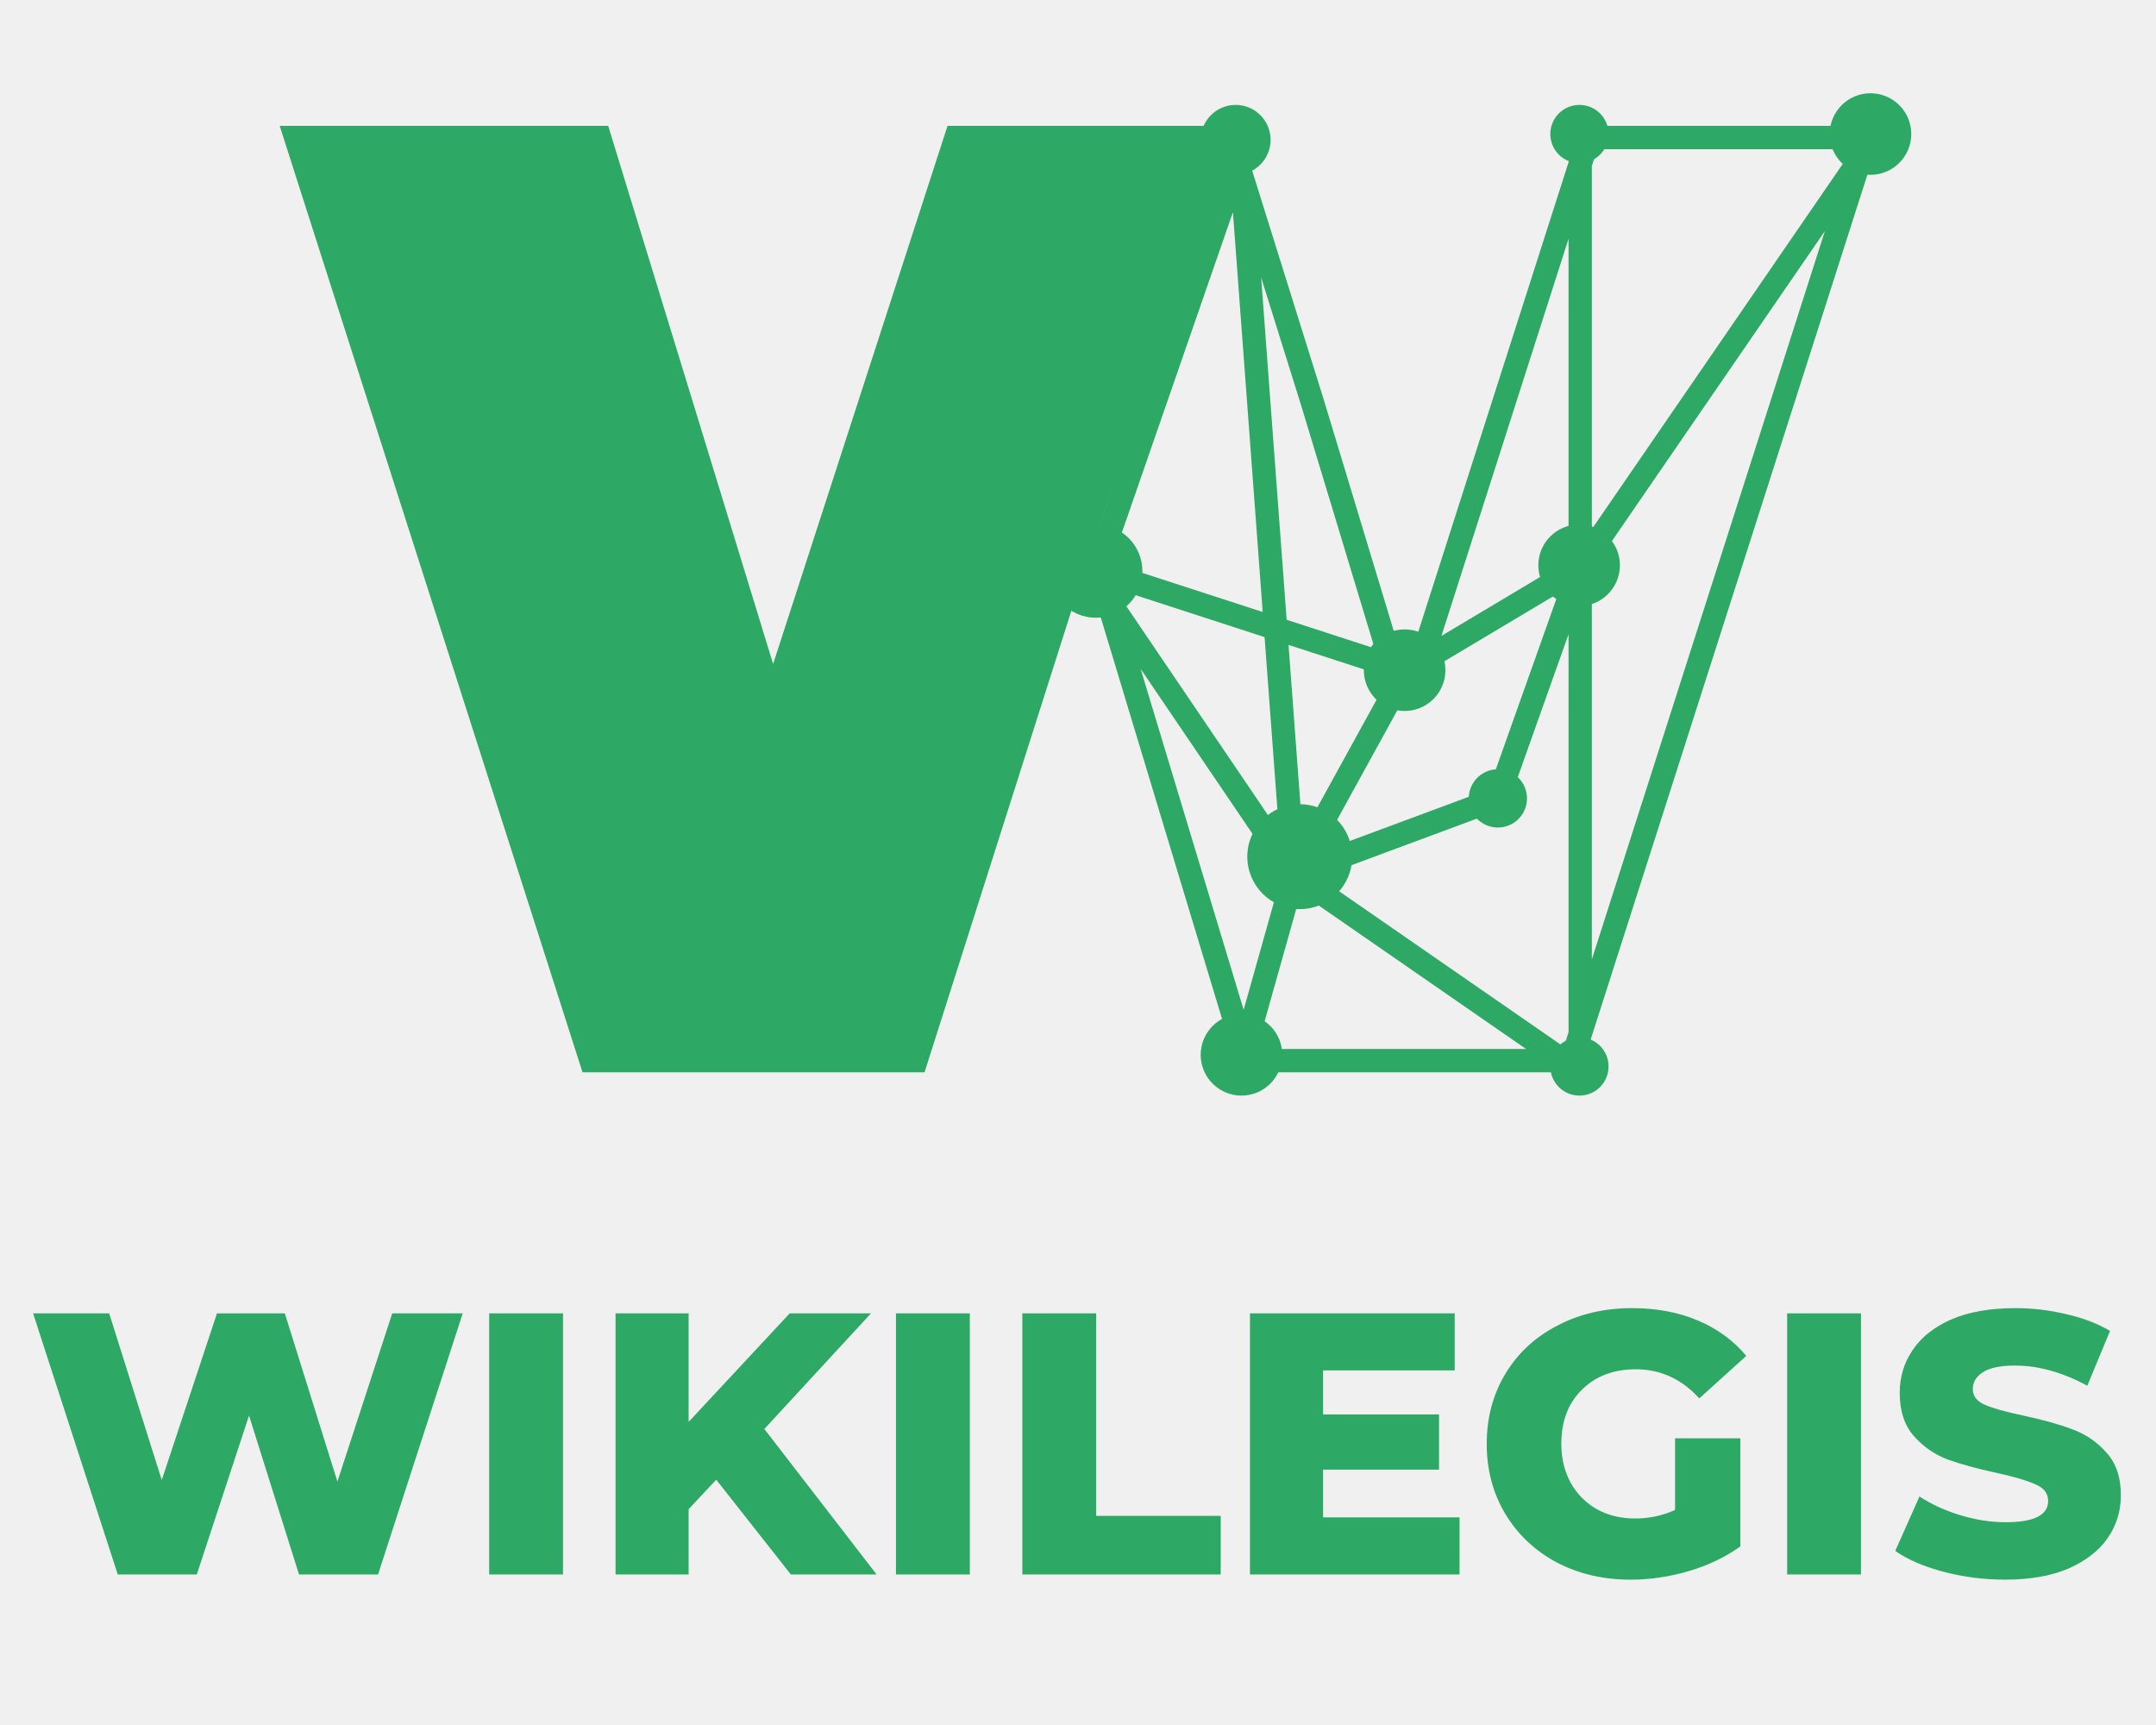
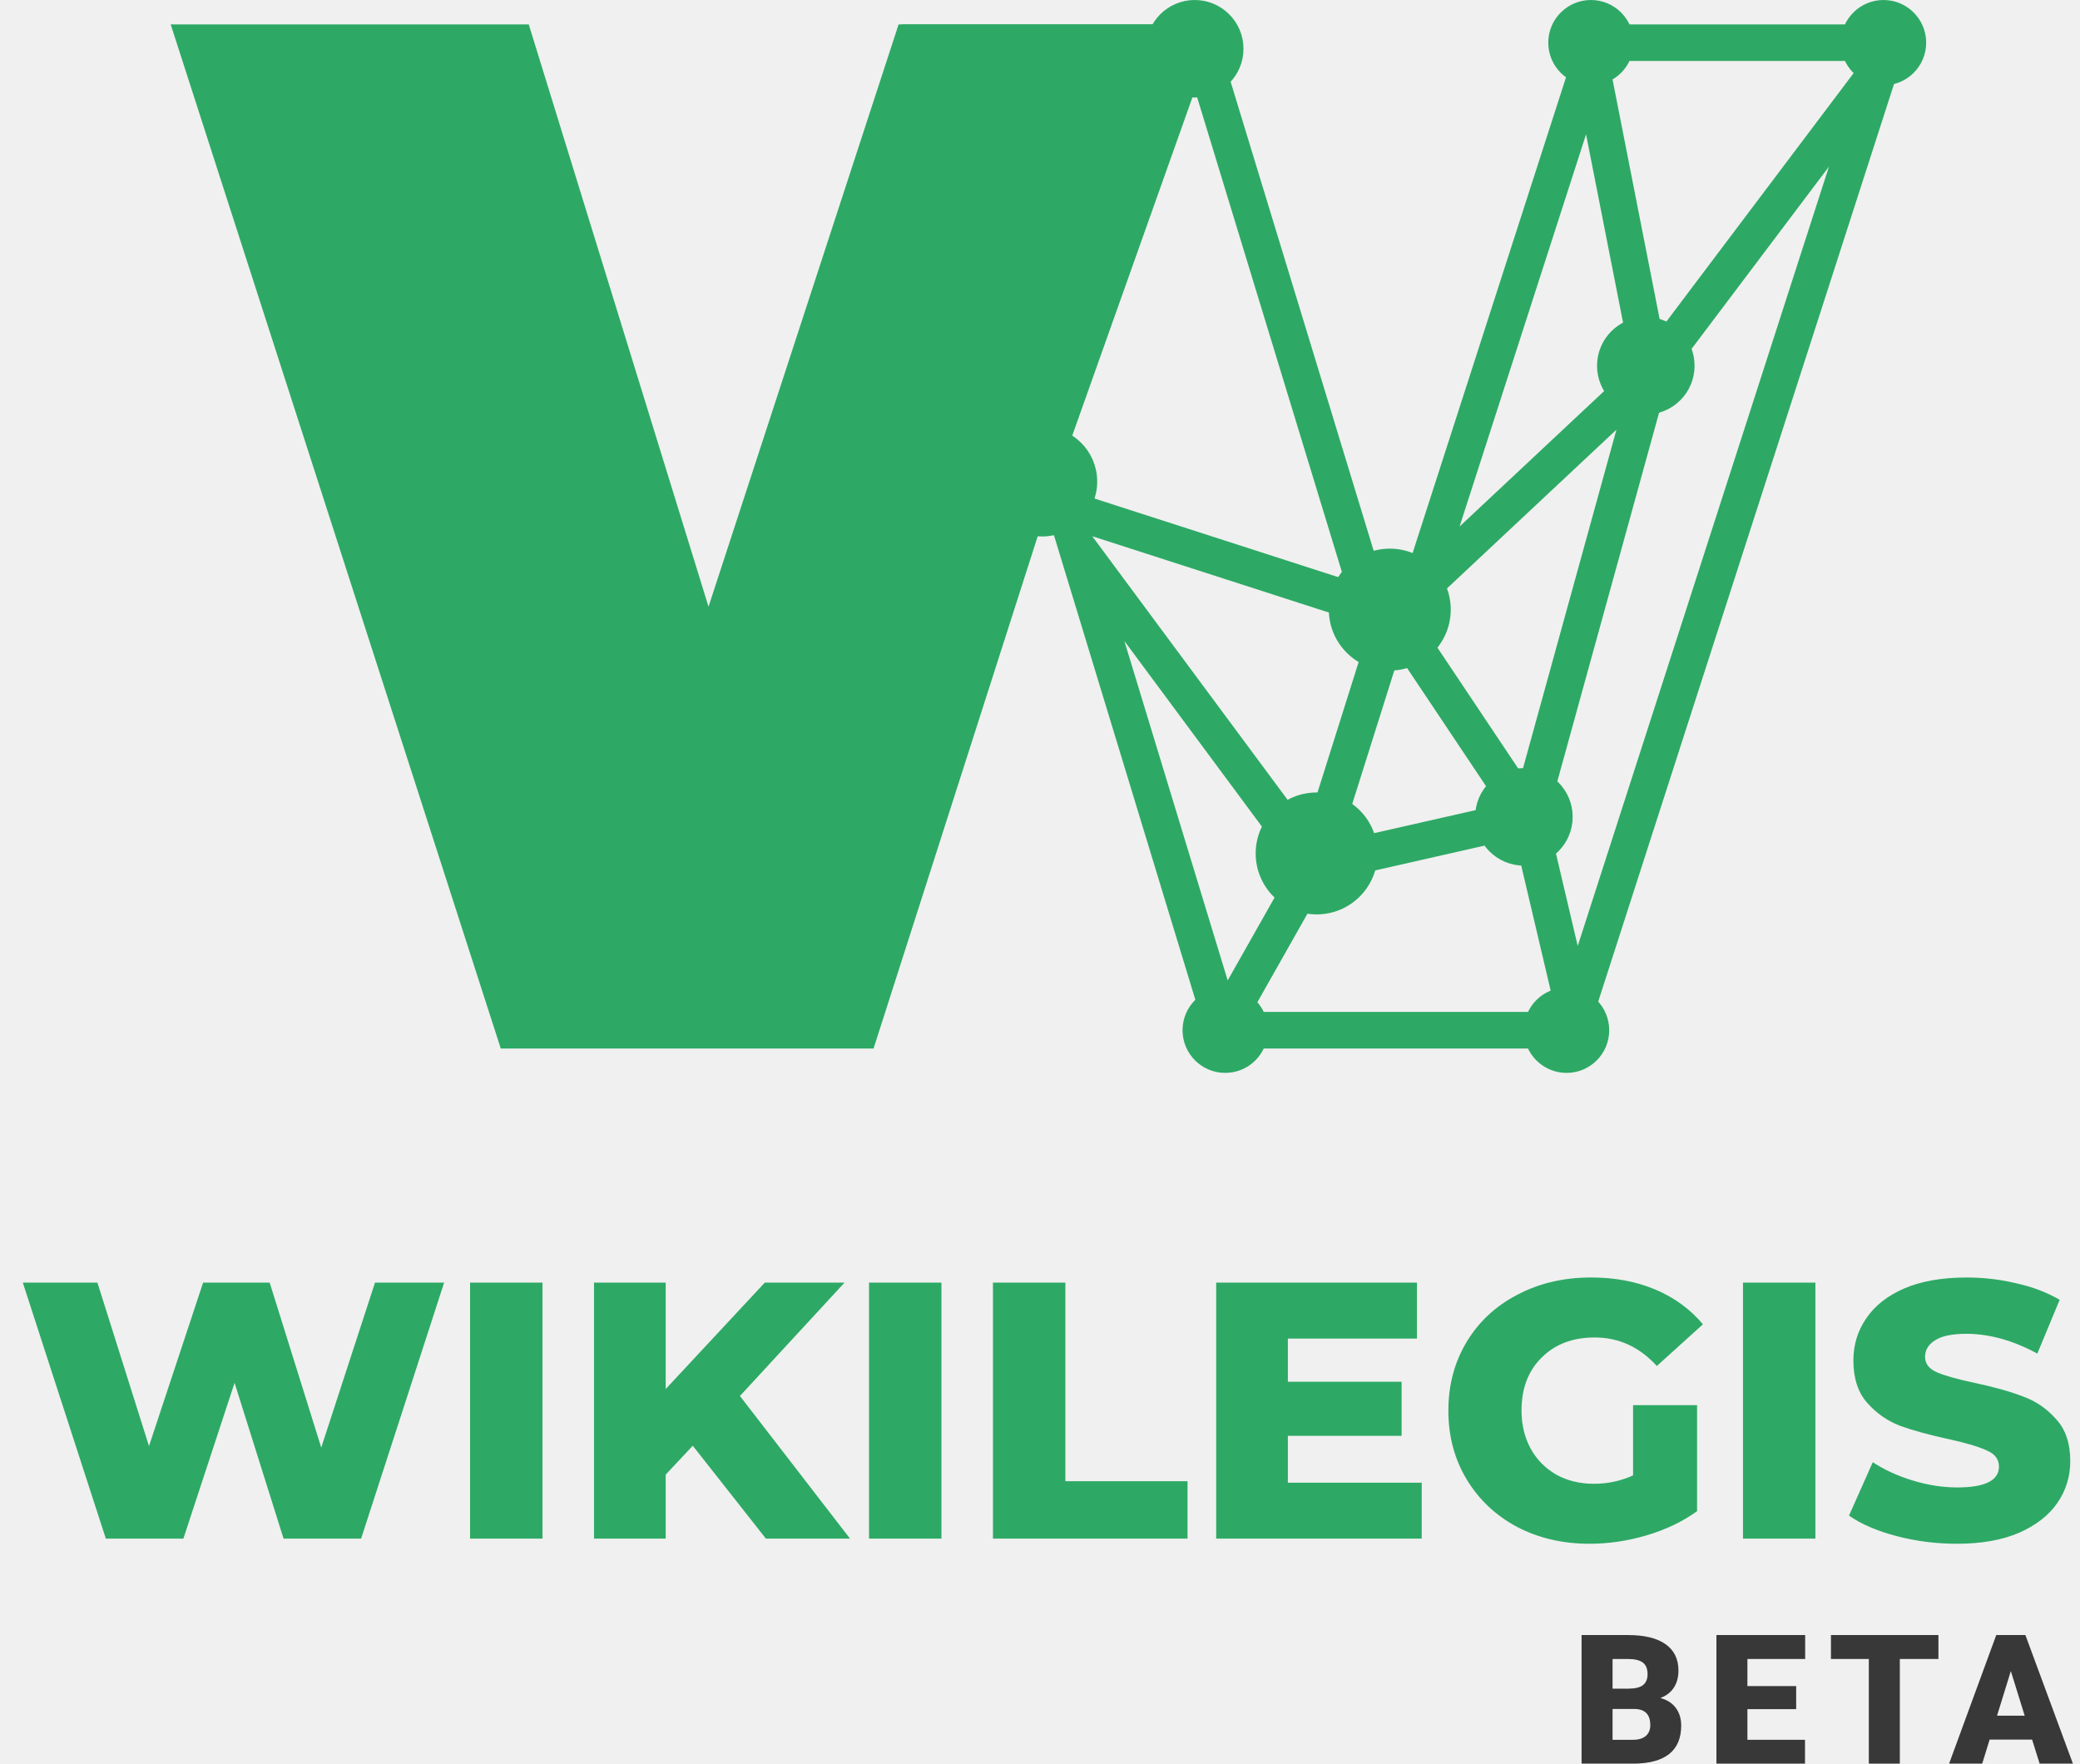
- <svg xmlns="http://www.w3.org/2000/svg" width="185" height="148" viewBox="0 0 185 148" fill="none">
-   <path d="M39.704 112.682L32.44 135.082H25.656L21.368 121.45L16.888 135.082H10.104L2.84 112.682H9.368L13.88 126.986L18.616 112.682H24.44L28.952 127.114L33.656 112.682H39.704ZM41.974 112.682H48.31V135.082H41.974V112.682ZM61.458 126.954L59.09 129.482V135.082H52.818V112.682H59.09V121.994L67.762 112.682H74.738L65.586 122.602L75.218 135.082H67.858L61.458 126.954ZM76.881 112.682H83.217V135.082H76.881V112.682ZM87.724 112.682H94.06V130.058H104.748V135.082H87.724V112.682ZM125.24 130.186V135.082H107.256V112.682H124.824V117.578H113.528V121.354H123.48V126.09H113.528V130.186H125.24ZM143.732 123.402H149.332V132.682C148.052 133.599 146.58 134.303 144.916 134.794C143.252 135.285 141.588 135.53 139.924 135.53C137.578 135.53 135.466 135.039 133.588 134.058C131.711 133.055 130.239 131.669 129.172 129.898C128.106 128.127 127.572 126.122 127.572 123.882C127.572 121.642 128.106 119.637 129.172 117.866C130.239 116.095 131.722 114.719 133.62 113.738C135.519 112.735 137.663 112.234 140.052 112.234C142.143 112.234 144.02 112.586 145.684 113.29C147.348 113.994 148.735 115.007 149.844 116.33L145.812 119.978C144.298 118.314 142.484 117.482 140.372 117.482C138.452 117.482 136.906 118.069 135.732 119.242C134.559 120.394 133.972 121.941 133.972 123.882C133.972 125.119 134.239 126.229 134.772 127.21C135.306 128.17 136.052 128.927 137.012 129.482C137.972 130.015 139.071 130.282 140.308 130.282C141.524 130.282 142.666 130.037 143.732 129.546V123.402ZM153.349 112.682H159.685V135.082H153.349V112.682ZM172.065 135.53C170.252 135.53 168.492 135.306 166.785 134.858C165.078 134.41 163.692 133.813 162.625 133.066L164.705 128.394C165.708 129.055 166.87 129.589 168.193 129.994C169.516 130.399 170.817 130.602 172.097 130.602C174.529 130.602 175.745 129.994 175.745 128.778C175.745 128.138 175.393 127.669 174.689 127.37C174.006 127.05 172.897 126.719 171.361 126.378C169.676 126.015 168.268 125.631 167.137 125.226C166.006 124.799 165.036 124.127 164.225 123.21C163.414 122.293 163.009 121.055 163.009 119.498C163.009 118.133 163.382 116.906 164.129 115.818C164.876 114.709 165.985 113.834 167.457 113.194C168.95 112.554 170.774 112.234 172.929 112.234C174.401 112.234 175.852 112.405 177.281 112.746C178.71 113.066 179.969 113.546 181.057 114.186L179.105 118.89C176.972 117.738 174.902 117.162 172.897 117.162C171.638 117.162 170.721 117.354 170.145 117.738C169.569 118.101 169.281 118.581 169.281 119.178C169.281 119.775 169.622 120.223 170.305 120.522C170.988 120.821 172.086 121.13 173.601 121.45C175.308 121.813 176.716 122.207 177.825 122.634C178.956 123.039 179.926 123.701 180.737 124.618C181.569 125.514 181.985 126.741 181.985 128.298C181.985 129.642 181.612 130.858 180.865 131.946C180.118 133.034 178.998 133.909 177.505 134.57C176.012 135.21 174.198 135.53 172.065 135.53Z" fill="#2DA965" />
-   <path d="M79.332 92L93.136 48.616L106.476 10.8H81.304L66.34 56.968L52.188 10.8H24L49.984 92H79.332Z" fill="#2DA965" />
+ <svg xmlns="http://www.w3.org/2000/svg" width="138" height="117" viewBox="0 0 138 117" fill="none">
+   <path d="M104.932 117V108.469H107.996C109.094 108.469 109.928 108.67 110.498 109.072C111.072 109.475 111.359 110.059 111.359 110.824C111.359 111.266 111.258 111.643 111.055 111.955C110.852 112.268 110.553 112.498 110.158 112.646C110.604 112.764 110.945 112.982 111.184 113.303C111.422 113.623 111.541 114.014 111.541 114.475C111.541 115.311 111.275 115.939 110.744 116.361C110.217 116.779 109.434 116.992 108.395 117H104.932ZM106.988 113.373V115.418H108.336C108.707 115.418 108.992 115.334 109.191 115.166C109.391 114.994 109.49 114.754 109.49 114.445C109.49 113.734 109.137 113.377 108.43 113.373H106.988ZM106.988 112.025H108.061C108.51 112.021 108.83 111.939 109.021 111.779C109.213 111.619 109.309 111.383 109.309 111.07C109.309 110.711 109.205 110.453 108.998 110.297C108.791 110.137 108.457 110.057 107.996 110.057H106.988V112.025Z" fill="#383838" />
+   <path d="M119.169 113.385H115.934V115.418H119.755V117H113.878V108.469H119.766V110.057H115.934V111.855H119.169V113.385Z" fill="#383838" />
+   <path d="M128.607 110.057H126.046V117H123.99V110.057H121.476V108.469H128.607V110.057Z" fill="#383838" />
+   <path d="M134.823 115.406H132.004L131.512 117H129.315L132.444 108.469H134.377L137.53 117H135.321L134.823 115.406ZM132.496 113.818H134.33L133.411 110.859L132.496 113.818Z" fill="#383838" />
+   <path d="M29.466 85.088L23.958 102.073H18.814L15.563 91.737L12.166 102.073H7.022L1.513 85.088H6.463L9.885 95.934L13.476 85.088H17.892L21.313 96.032L24.88 85.088H29.466ZM31.188 85.088H35.992V102.073H31.188V85.088ZM45.962 95.91L44.166 97.827V102.073H39.41V85.088H44.166V92.149L50.742 85.088H56.032L49.092 92.61L56.396 102.073H50.815L45.962 95.91ZM57.656 85.088H62.461V102.073H57.656V85.088ZM65.879 85.088H70.683V98.264H78.788V102.073H65.879V85.088ZM94.326 98.361V102.073H80.689V85.088H94.01V88.801H85.445V91.664H92.991V95.255H85.445V98.361H94.326ZM108.348 93.217H112.594V100.254C111.624 100.949 110.508 101.483 109.246 101.855C107.984 102.227 106.722 102.413 105.461 102.413C103.681 102.413 102.08 102.041 100.656 101.297C99.233 100.537 98.117 99.485 97.308 98.143C96.499 96.8 96.094 95.279 96.094 93.581C96.094 91.882 96.499 90.362 97.308 89.019C98.117 87.676 99.241 86.633 100.68 85.889C102.12 85.129 103.746 84.749 105.558 84.749C107.143 84.749 108.566 85.015 109.828 85.549C111.09 86.083 112.141 86.851 112.983 87.854L109.925 90.621C108.777 89.359 107.402 88.728 105.8 88.728C104.344 88.728 103.172 89.173 102.282 90.062C101.392 90.936 100.947 92.109 100.947 93.581C100.947 94.519 101.15 95.36 101.554 96.104C101.958 96.832 102.525 97.407 103.252 97.827C103.98 98.232 104.814 98.434 105.752 98.434C106.674 98.434 107.539 98.248 108.348 97.876V93.217ZM115.64 85.088H120.445V102.073H115.64V85.088ZM129.832 102.413C128.457 102.413 127.122 102.243 125.828 101.904C124.534 101.564 123.483 101.111 122.674 100.545L124.251 97.002C125.011 97.504 125.893 97.908 126.896 98.215C127.899 98.523 128.886 98.676 129.856 98.676C131.7 98.676 132.622 98.215 132.622 97.293C132.622 96.808 132.356 96.452 131.822 96.226C131.304 95.983 130.463 95.732 129.298 95.474C128.02 95.198 126.953 94.907 126.095 94.6C125.238 94.276 124.502 93.767 123.887 93.071C123.272 92.376 122.965 91.438 122.965 90.257C122.965 89.221 123.248 88.291 123.814 87.466C124.381 86.625 125.222 85.962 126.338 85.476C127.47 84.991 128.853 84.749 130.487 84.749C131.603 84.749 132.703 84.878 133.787 85.137C134.871 85.379 135.825 85.743 136.65 86.229L135.17 89.796C133.553 88.922 131.983 88.485 130.463 88.485C129.508 88.485 128.813 88.631 128.376 88.922C127.939 89.197 127.721 89.561 127.721 90.014C127.721 90.467 127.98 90.807 128.497 91.033C129.015 91.26 129.848 91.494 130.997 91.737C132.291 92.012 133.358 92.311 134.2 92.635C135.057 92.942 135.793 93.443 136.408 94.139C137.039 94.818 137.354 95.749 137.354 96.929C137.354 97.948 137.071 98.871 136.505 99.695C135.939 100.521 135.089 101.184 133.957 101.685C132.825 102.171 131.45 102.413 129.832 102.413Z" fill="#2DA965" />
  <mask id="path-3-inside-1" fill="white">
-     <path d="M135.592 92H106.244L93.136 48.616L106.244 10.8L113.552 34.174L120.628 57.548L135.592 10.8H161.576L151.464 42.4L141.352 74L135.592 92Z" />
+     <path d="M126.936 1.618L105.031 69.559H80.291L69.241 33.259L59.853 2.426V1.618H80.487L92.417 40.732L105.031 1.618H126.936Z" />
  </mask>
-   <path d="M135.592 92L135.023 92.822L136.592 92H135.592ZM105.281 91.729C105.132 92.261 105.441 92.813 105.973 92.963C106.505 93.112 107.057 92.802 107.206 92.271L105.281 91.729ZM93.136 48.616L93.445 47.665L92.308 49.177L93.136 48.616ZM136.592 10.8C136.592 10.248 136.144 9.8 135.592 9.8C135.039 9.8 134.592 10.248 134.592 10.8H136.592ZM162.4 11.366C162.713 10.911 162.597 10.289 162.142 9.976C161.687 9.663 161.064 9.779 160.752 10.234L162.4 11.366ZM107.241 10.726C107.2 10.175 106.72 9.762 106.169 9.803C105.619 9.844 105.205 10.324 105.247 10.874L107.241 10.726ZM128.527 68.5L128.875 69.437L129.469 68.835L128.527 68.5ZM134.592 10.8V48.616H136.592V10.8H134.592ZM135.079 47.757L120.115 56.689L121.14 58.407L136.104 49.475L135.079 47.757ZM160.752 10.234L134.768 48.05L136.416 49.182L162.4 11.366L160.752 10.234ZM111.903 75.482L121.504 58.03L119.752 57.066L110.151 74.518L111.903 75.482ZM111.855 74.439L93.963 48.055L92.308 49.177L110.199 75.561L111.855 74.439ZM134.592 48.616V92H136.592V48.616H134.592ZM136.161 91.178L111.596 74.178L110.458 75.822L135.023 92.822L136.161 91.178ZM120.937 56.597L109.765 52.967L109.147 54.87L120.319 58.499L120.937 56.597ZM109.765 52.967L93.445 47.665L92.827 49.567L109.147 54.87L109.765 52.967ZM110.064 74.729L105.281 91.729L107.206 92.271L111.99 75.271L110.064 74.729ZM112.024 74.926L110.454 53.844L108.459 53.993L110.03 75.074L112.024 74.926ZM110.454 53.844L107.241 10.726L105.247 10.874L108.459 53.993L110.454 53.844ZM111.375 75.937L128.875 69.437L128.179 67.563L110.679 74.063L111.375 75.937ZM129.469 68.835L136.534 48.951L134.649 48.281L127.585 68.165L129.469 68.835ZM135.592 92V94L137.497 92.61L135.592 92ZM106.244 92L104.329 92.579L106.244 94V92ZM93.136 48.616L91.246 47.961L91.221 49.194L93.136 48.616ZM135.592 10.8V8.8L133.687 10.19L135.592 10.8ZM161.576 10.8L163.481 11.41L161.576 8.8V10.8ZM113.552 34.174L115.466 33.595L115.461 33.577L113.552 34.174ZM120.628 57.548L118.714 58.127L122.533 58.158L120.628 57.548ZM106.244 10.8L108.153 10.203L104.354 10.145L106.244 10.8ZM141.352 74L139.447 73.39L139.447 73.39L141.352 74ZM151.464 42.4L149.559 41.791L149.559 41.791L151.464 42.4ZM135.592 90H106.244V94H135.592V90ZM108.158 91.422L95.05 48.038L91.221 49.194L104.329 92.579L108.158 91.422ZM135.592 12.8H161.576V8.8H135.592V12.8ZM111.638 34.754L118.714 58.127L122.542 56.969L115.466 33.595L111.638 34.754ZM115.461 33.577L108.153 10.203L104.335 11.397L111.643 34.771L115.461 33.577ZM95.025 49.271L108.133 11.455L104.354 10.145L91.246 47.961L95.025 49.271ZM122.533 58.158L137.497 11.41L133.687 10.19L118.723 56.938L122.533 58.158ZM139.447 73.39L133.687 91.391L137.497 92.61L143.257 74.61L139.447 73.39ZM159.671 10.191L149.559 41.791L153.369 43.01L163.481 11.41L159.671 10.191ZM149.559 41.791L139.447 73.39L143.257 74.61L153.369 43.01L149.559 41.791Z" fill="#2DA965" mask="url(#path-3-inside-1)" />
-   <circle cx="120.527" cy="57.5" r="3.5" fill="#2DA965" />
-   <path d="M116.027 73.5C116.027 75.985 114.013 78 111.527 78C109.042 78 107.027 75.985 107.027 73.5C107.027 71.015 109.042 69 111.527 69C114.013 69 116.027 71.015 116.027 73.5Z" fill="#2DA965" />
-   <circle cx="106.527" cy="90.5" r="3.5" fill="#2DA965" />
-   <circle cx="135.527" cy="91.5" r="2.5" fill="#2DA965" />
-   <circle cx="128.527" cy="68.5" r="2.5" fill="#2DA965" />
-   <circle cx="135.5" cy="48.5" r="3.5" fill="#2DA965" />
-   <circle cx="135.527" cy="11.5" r="2.5" fill="#2DA965" />
-   <path d="M164 11.5C164 13.433 162.433 15 160.5 15C158.567 15 157 13.433 157 11.5C157 9.567 158.567 8 160.5 8C162.433 8 164 9.567 164 11.5Z" fill="#2DA965" />
-   <circle cx="106.027" cy="12" r="3" fill="#2DA965" />
-   <circle cx="94.027" cy="49" r="4" fill="#2DA965" />
+   <path d="M69.241 33.259L69.614 32.104C69.112 31.942 68.563 32.123 68.255 32.551C67.948 32.98 67.953 33.558 68.266 33.981L69.241 33.259ZM81.347 70.156L88.209 58.024L86.097 56.829L79.235 68.962L81.347 70.156ZM110.531 25.399L127.905 2.348L125.967 0.887L108.593 23.939L110.531 25.399ZM103.841 1.852L108.372 24.903L110.753 24.435L106.222 1.384L103.841 1.852ZM92.789 39.578L69.614 32.104L68.869 34.413L92.044 41.887L92.789 39.578ZM88.127 56.704L70.216 32.536L68.266 33.981L86.178 58.149L88.127 56.704ZM108.733 23.784L91.587 39.847L93.246 41.618L110.392 25.555L108.733 23.784ZM88.31 57.791L93.574 41.097L91.26 40.367L85.996 57.062L88.31 57.791ZM87.421 58.61L101.682 55.374L101.145 53.008L86.884 56.243L87.421 58.61ZM102.583 54.514L110.732 24.992L108.393 24.346L100.244 53.868L102.583 54.514ZM106.212 69.281L102.594 53.913L100.232 54.469L103.851 69.837L106.212 69.281ZM102.422 53.517L93.425 40.058L91.408 41.407L100.405 54.865L102.422 53.517ZM126.936 1.618L129.245 2.362C129.483 1.624 129.354 0.816 128.897 0.189C128.441 -0.438 127.712 -0.809 126.936 -0.809V1.618ZM105.031 69.559V71.985C106.085 71.985 107.018 71.306 107.341 70.303L105.031 69.559ZM80.291 69.559L77.97 70.266C78.281 71.287 79.223 71.985 80.291 71.985V69.559ZM69.241 33.259L71.562 32.552L71.562 32.552L69.241 33.259ZM80.487 1.618L82.808 0.91C82.496 -0.111 81.554 -0.809 80.487 -0.809V1.618ZM92.417 40.732L90.096 41.44C90.405 42.455 91.337 43.15 92.397 43.159C93.458 43.167 94.401 42.486 94.726 41.477L92.417 40.732ZM105.031 1.618V-0.809C103.978 -0.809 103.045 -0.129 102.722 0.873L105.031 1.618ZM59.853 2.426H57.427C57.427 2.666 57.462 2.904 57.532 3.133L59.853 2.426ZM59.853 1.618V-0.809C58.513 -0.809 57.427 0.278 57.427 1.618L59.853 1.618ZM124.626 0.873L102.722 68.814L107.341 70.303L129.245 2.362L124.626 0.873ZM105.031 67.132H80.291V71.985H105.031V67.132ZM82.612 68.852L71.562 32.552L66.92 33.965L77.97 70.266L82.612 68.852ZM78.166 2.326L90.096 41.44L94.738 40.025L82.808 0.91L78.166 2.326ZM94.726 41.477L107.341 2.362L102.722 0.873L90.108 39.988L94.726 41.477ZM105.031 4.044H126.936V-0.809H105.031V4.044ZM62.28 2.426V1.618H57.427V2.426H62.28ZM59.853 4.044H80.487V-0.809H59.853V4.044ZM71.562 32.552L62.175 1.72L57.532 3.133L66.92 33.966L71.562 32.552Z" fill="#2DA965" mask="url(#path-3-inside-1)" />
+   <path d="M68.447 32.853L68.441 32.87L68.435 32.889L57.072 68.346H34.107L12.99 2.831H34.185L45.848 40.605L46.975 44.255L48.161 40.624L60.499 2.831H79.114L68.447 32.853Z" fill="#2DA965" stroke="#2DA965" stroke-width="2.426" />
+   <circle cx="92.207" cy="40.441" r="3.64" transform="rotate(-180 92.2071 40.4412)" fill="#2DA965" stroke="#2DA965" stroke-width="0.809" />
+   <circle cx="109.193" cy="24.265" r="2.831" transform="rotate(-180 109.193 24.2649)" fill="#2DA965" stroke="#2DA965" stroke-width="0.809" />
+   <circle cx="87.355" cy="56.618" r="3.64" transform="rotate(-180 87.3546 56.6177)" fill="#2DA965" stroke="#2DA965" stroke-width="0.809" />
+   <circle cx="101.105" cy="54.191" r="2.831" transform="rotate(-180 101.105 54.1912)" fill="#2DA965" stroke="#2DA965" stroke-width="0.809" />
+   <circle cx="81.287" cy="68.346" r="2.426" transform="rotate(-180 81.2875 68.3456)" fill="#2DA965" stroke="#2DA965" stroke-width="0.809" />
+   <path d="M103.935 65.919C102.595 65.919 101.509 67.005 101.509 68.346C101.509 69.686 102.595 70.772 103.935 70.772C105.275 70.772 106.361 69.686 106.361 68.346C106.361 67.005 105.275 65.919 103.935 65.919Z" fill="#2DA965" stroke="#2DA965" stroke-width="0.809" />
+   <circle cx="124.964" cy="2.831" r="2.426" transform="rotate(-180 124.964 2.83097)" fill="#2DA965" stroke="#2DA965" stroke-width="0.809" />
+   <circle cx="105.552" cy="2.831" r="2.426" transform="rotate(-180 105.552 2.83097)" fill="#2DA965" stroke="#2DA965" stroke-width="0.809" />
+   <circle cx="79.265" cy="3.235" r="2.831" transform="rotate(-180 79.2649 3.23539)" fill="#2DA965" stroke="#2DA965" stroke-width="0.809" />
+   <path d="M69.155 28.713C67.369 28.713 65.92 30.162 65.92 31.949C65.92 33.736 67.369 35.184 69.155 35.184C70.942 35.184 72.391 33.736 72.391 31.949C72.391 30.162 70.942 28.713 69.155 28.713Z" fill="#2DA965" stroke="#2DA965" stroke-width="0.809" />
</svg>
